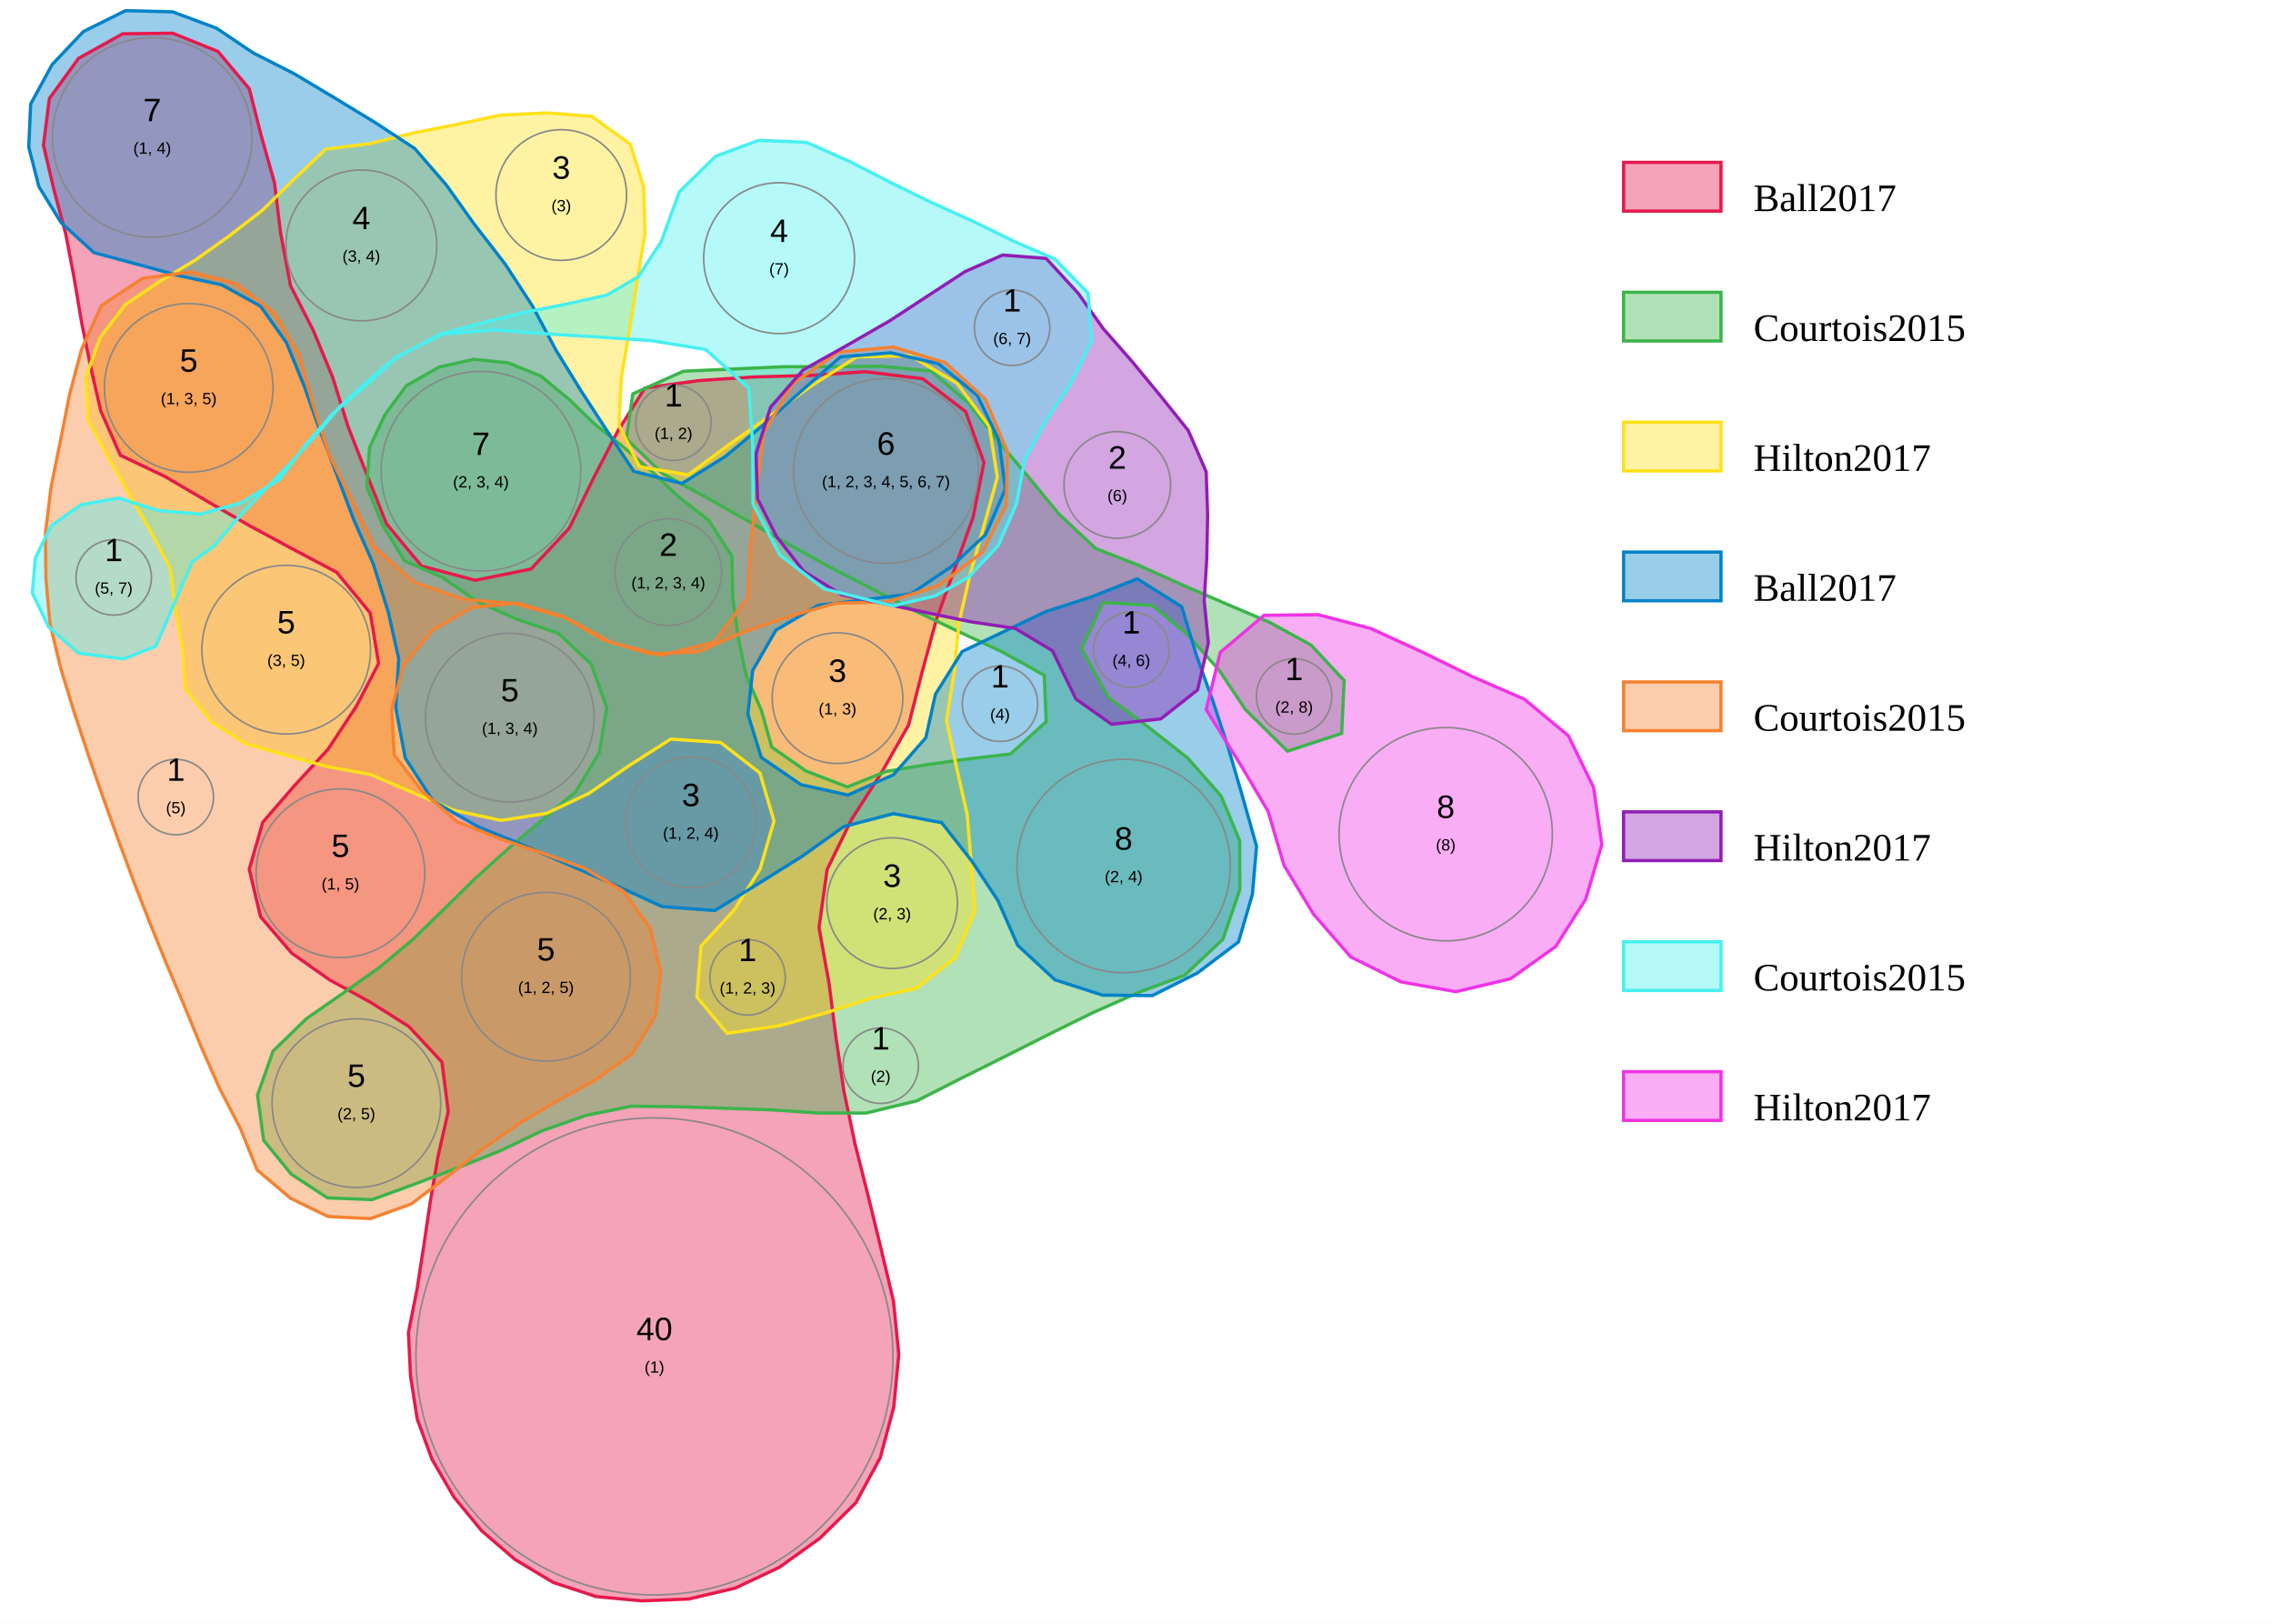
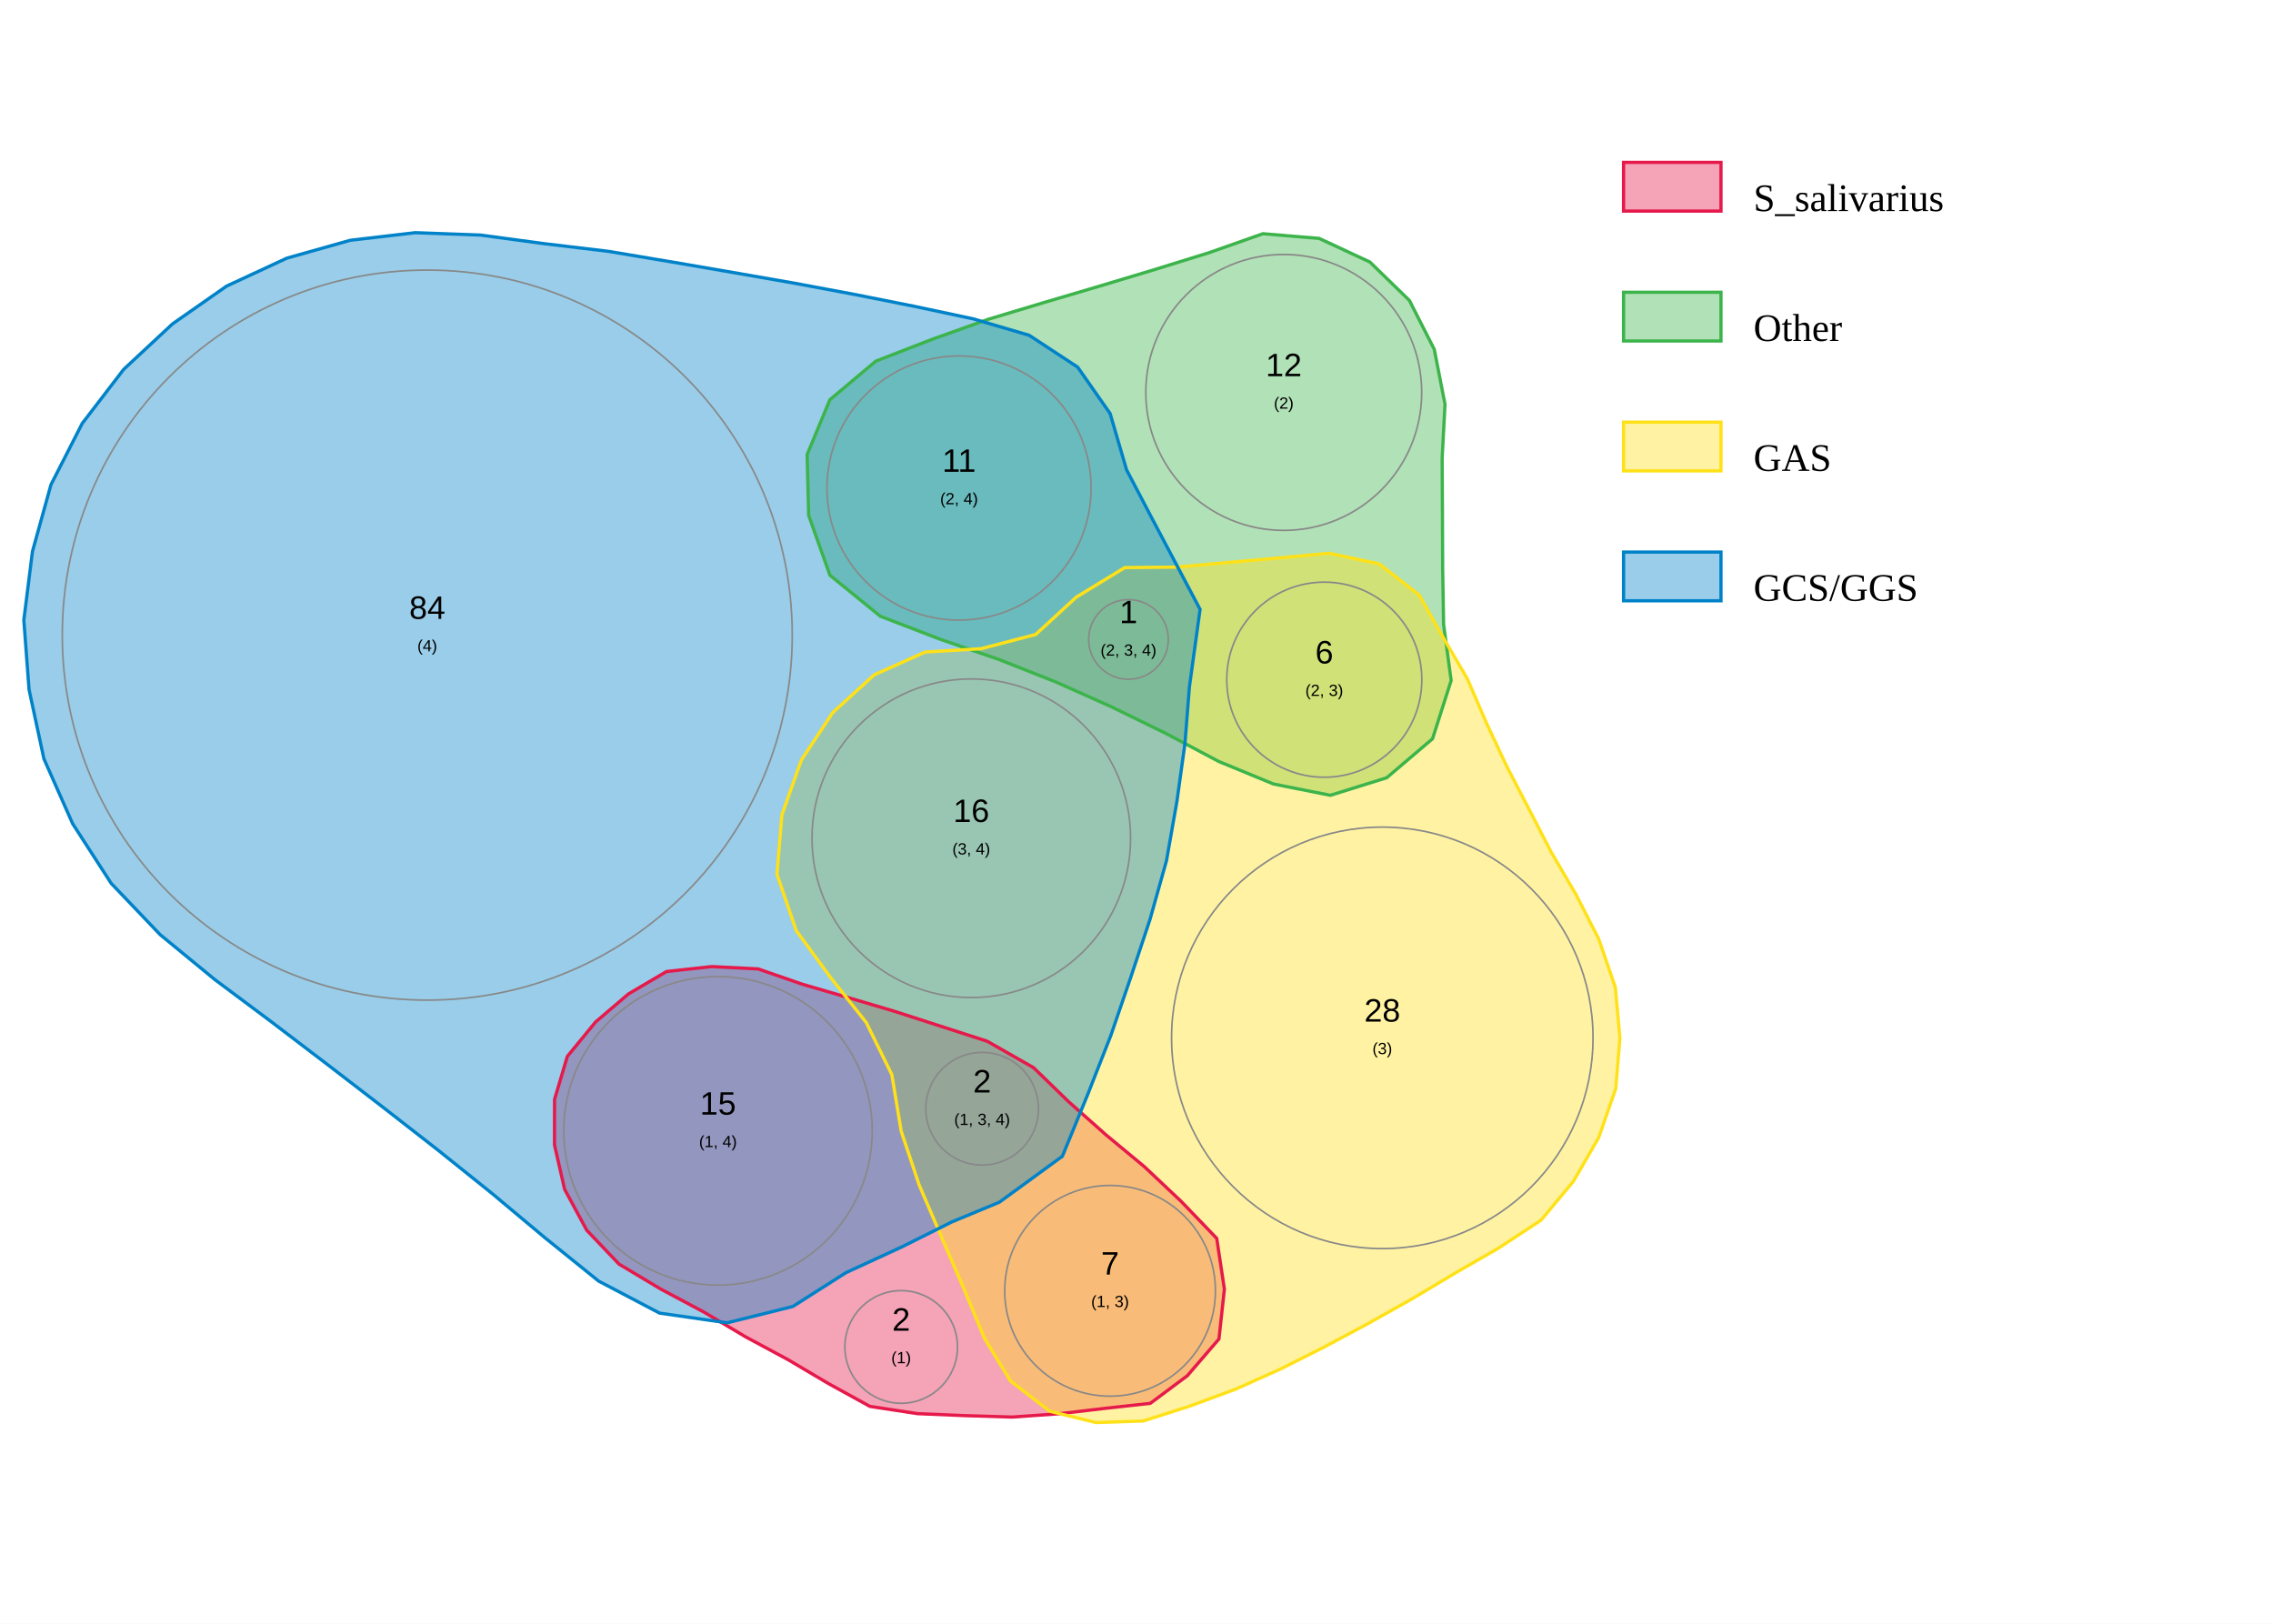
<svg xmlns="http://www.w3.org/2000/svg" xmlns:xlink="http://www.w3.org/1999/xlink" width="700" height="500">
  <defs>
    <style type="text/css">
  .borderLine {
	   stroke: none;
	   fill-opacity: 0.4;
  }
  .outLine {
	   stroke-width: 1;
	   fill: none;
  }
  .circle {
	   stroke: #888888;
	   stroke-width: 0.5;
	   fill: none;
    pointer-events: all;
  }
  .spcircle {
	   stroke: #FF2222;
	   stroke-width: 1;
	   fill: none;
    pointer-events: all;
  }
  .tLabel {
	   font-family: Arial;
    pointer-events: none;
	   font-size: 14px;
	   text-anchor: middle;
	   alignment-baseline: central;
  }
  .nLabel {
	   font-family: Arial;
    pointer-events: none;
	   font-size: 10px;
	   text-anchor: middle;
	   alignment-baseline: central;
  }
  .belong {
	   font-family: Arial;
    pointer-events: none;
	   font-size: 5px;
	   text-anchor: middle;
	   alignment-baseline: central;
  }
  .p0{
    stroke: none;
    fill: #e6194b;
  }
  .q0{
    fill: none;
    stroke: #e6194b;
  }
  .p1{
    stroke: none;
    fill: #3cb44b;
  }
  .q1{
    fill: none;
    stroke: #3cb44b;
  }
  .p2{
    stroke: none;
    fill: #ffe119;
  }
  .q2{
    fill: none;
    stroke: #ffe119;
  }
  .p3{
    stroke: none;
    fill: #0082c8;
  }
  .q3{
    fill: none;
    stroke: #0082c8;
  }
-   .p4{
-     stroke: none;
-     fill: #f58231;
-   }
-   .q4{
-     fill: none;
-     stroke: #f58231;
-   }
-   .p5{
-     stroke: none;
-     fill: #911eb4;
-   }
-   .q5{
-     fill: none;
-     stroke: #911eb4;
-   }
-   .p6{
-     stroke: none;
-     fill: #46f0f0;
-   }
-   .q6{
-     fill: none;
-     stroke: #46f0f0;
-   }
-   .p7{
-     stroke: none;
-     fill: #f032e6;
-   }
-   .q7{
-     fill: none;
-     stroke: #f032e6;
-   }

</style>
    <symbol id="bl0">
-       <path d="M 128.44 396.98 L 125.78 410.35 L 126.44 423.81 L 128.48 436.93 L 133.05 449.40 L 139.80 461.00 L 148.33 471.36 L 158.55 480.18 L 170.34 487.27 L 183.57 491.64 L 197.61 492.95 L 212.08 492.39 L 226.46 489.01 L 239.99 482.63 L 252.42 473.74 L 263.55 462.76 L 271.10 448.84 L 275.24 433.29 L 276.80 417.06 L 275.15 400.63 L 271.33 384.52 L 267.40 368.43 L 263.36 352.43 L 259.92 336.14 L 257.46 319.58 L 255.30 302.74 L 252.22 285.63 L 254.73 267.73 L 262.24 252.35 L 271.48 237.92 L 279.80 223.30 L 283.94 207.07 L 288.30 191.04 L 293.91 175.39 L 299.68 159.27 L 303.02 142.42 L 297.40 126.77 L 284.23 116.65 L 266.47 114.46 L 249.40 115.63 L 232.34 116.06 L 215.24 117.19 L 198.61 119.48 L 190.20 132.85 L 182.71 147.36 L 175.34 162.60 L 163.55 175.20 L 146.33 178.68 L 129.82 174.28 L 119.03 161.29 L 113.16 146.60 L 107.23 131.48 L 102.45 116.20 L 96.51 101.81 L 89.48 88.01 L 86.41 71.73 L 84.55 56.36 L 80.45 41.82 L 76.78 27.35 L 67.12 15.85 L 53.18 10.23 L 37.78 10.41 L 24.20 17.96 L 15.21 30.34 L 13.38 44.71 L 16.60 58.42 L 20.24 72.02 L 22.82 85.59 L 25.12 99.23 L 27.90 112.87 L 31.03 126.53 L 37.07 140.19 L 50.74 146.70 L 63.64 154.26 L 76.61 161.74 L 89.88 168.94 L 103.65 176.19 L 114.03 188.77 L 116.61 204.29 L 109.68 217.59 L 101.02 230.72 L 90.69 241.91 L 80.93 253.19 L 76.76 267.66 L 80.23 282.29 L 89.84 293.51 L 101.58 301.78 L 114.01 308.58 L 125.90 316.08 L 136.10 327.04 L 138.04 342.23 L 134.89 356.15 L 132.54 369.86 L 130.53 383.44 Z" />
+       <path d="M 170.76 352.52 L 173.87 366.20 L 180.70 378.84 L 190.66 389.28 L 203.41 396.90 L 216.70 403.99 L 229.65 411.67 L 242.71 418.70 L 255.21 426.09 L 267.91 433.07 L 282.56 435.31 L 297.15 435.92 L 311.72 436.36 L 326.18 435.34 L 340.20 433.69 L 354.24 432.14 L 365.65 423.63 L 375.39 412.32 L 377.07 396.97 L 374.71 381.34 L 363.68 369.87 L 352.38 359.22 L 340.56 349.42 L 329.10 339.25 L 318.28 328.75 L 304.02 320.63 L 289.66 315.99 L 275.34 311.37 L 261.06 307.14 L 247.04 303.06 L 233.48 298.36 L 219.22 297.64 L 205.27 299.16 L 193.59 306.03 L 183.41 314.70 L 174.72 325.30 L 170.78 338.54 Z" />
    </symbol>
    <symbol id="bl1">
-       <path d="M 156.27 261.56 L 146.23 270.60 L 136.69 280.02 L 127.11 289.31 L 116.84 297.90 L 105.70 305.79 L 94.37 313.68 L 84.11 323.64 L 79.31 337.20 L 81.20 351.15 L 89.71 361.58 L 100.86 368.87 L 114.60 369.41 L 127.70 364.61 L 140.73 359.68 L 154.01 354.39 L 166.89 348.23 L 180.46 343.47 L 194.48 340.63 L 208.78 340.81 L 223.12 341.26 L 237.61 341.76 L 251.99 342.73 L 266.70 342.75 L 282.32 338.99 L 295.97 332.06 L 309.48 325.34 L 323.02 318.50 L 336.56 311.83 L 350.45 305.67 L 364.83 300.31 L 376.63 289.20 L 381.82 273.96 L 381.76 258.90 L 376.10 245.18 L 365.78 233.44 L 353.52 223.80 L 341.38 214.76 L 333.04 199.71 L 339.65 185.54 L 354.87 186.42 L 365.37 195.11 L 375.36 206.26 L 383.49 218.43 L 396.50 231.31 L 413.17 225.83 L 413.96 209.56 L 403.75 198.63 L 391.05 191.67 L 377.56 185.92 L 364.19 180.16 L 350.88 174.16 L 337.45 168.91 L 326.05 158.22 L 316.74 146.91 L 307.29 135.70 L 298.33 124.17 L 286.70 114.22 L 271.44 112.80 L 256.74 112.89 L 241.59 112.92 L 225.82 113.63 L 210.47 114.31 L 194.88 121.28 L 192.88 135.12 L 204.01 145.83 L 217.99 153.43 L 231.26 160.95 L 244.09 168.27 L 256.92 175.37 L 269.78 181.94 L 282.49 188.44 L 295.22 194.49 L 308.48 200.64 L 321.60 207.94 L 322.18 222.23 L 311.21 232.18 L 298.05 233.71 L 285.37 235.48 L 272.82 237.56 L 260.96 242.32 L 248.22 237.42 L 237.65 230.04 L 234.53 218.86 L 229.75 207.85 L 227.25 195.95 L 225.66 183.85 L 225.38 171.22 L 218.18 160.14 L 209.08 153.10 L 200.79 145.20 L 192.11 137.76 L 183.23 130.70 L 175.26 122.99 L 166.54 115.79 L 156.51 111.73 L 145.92 110.65 L 135.20 113.04 L 125.12 118.77 L 118.50 127.79 L 113.79 137.88 L 112.96 149.91 L 117.82 161.65 L 124.59 172.69 L 136.29 177.81 L 147.12 185.35 L 159.31 190.71 L 171.95 195.02 L 182.04 204.45 L 186.86 217.91 L 184.58 231.75 L 177.33 243.77 L 166.66 252.74 Z" />
+       <path d="M 321.71 93.10 L 304.39 98.30 L 286.96 104.52 L 269.71 111.21 L 255.58 123.08 L 248.57 139.97 L 249.04 158.70 L 255.60 177.14 L 271.11 189.76 L 289.41 196.80 L 307.54 203.04 L 325.13 209.99 L 342.18 217.60 L 358.98 225.81 L 375.33 234.48 L 392.18 241.42 L 409.70 244.90 L 427.05 239.50 L 441.17 227.49 L 446.90 209.56 L 444.58 192.29 L 444.29 175.05 L 444.22 158.01 L 444.13 141.10 L 445.01 124.47 L 441.70 107.56 L 434.04 92.51 L 421.87 80.68 L 406.24 73.41 L 388.93 71.97 L 372.39 77.80 L 355.61 83.00 L 338.74 88.07 Z" />
    </symbol>
    <symbol id="bl2">
-       <path d="M 80.81 64.74 L 70.64 72.61 L 60.14 80.09 L 49.07 86.72 L 38.54 93.88 L 30.89 103.87 L 26.48 115.88 L 27.04 129.01 L 33.09 140.42 L 39.46 151.60 L 46.33 163.48 L 52.39 174.94 L 54.05 187.97 L 56.26 199.94 L 57.07 212.05 L 65.22 222.34 L 75.70 229.03 L 87.87 232.52 L 100.69 236.04 L 114.10 238.49 L 126.76 243.92 L 139.79 249.51 L 154.31 252.63 L 168.36 250.45 L 181.43 244.27 L 193.74 235.76 L 206.57 227.59 L 221.90 228.63 L 234.01 238.01 L 238.36 252.83 L 234.06 267.63 L 226.19 280.10 L 215.88 291.36 L 214.63 307.02 L 223.94 318.19 L 240.16 315.82 L 254.64 311.79 L 268.17 307.40 L 282.15 304.33 L 294.06 295.05 L 300.32 280.40 L 299.12 265.95 L 297.85 250.77 L 294.55 236.17 L 291.48 221.84 L 293.91 206.82 L 295.32 191.76 L 298.75 176.89 L 303.02 161.95 L 307.16 146.90 L 304.63 131.21 L 294.73 118.03 L 280.34 109.51 L 263.84 109.91 L 249.63 118.97 L 236.95 128.21 L 224.18 137.15 L 211.94 146.23 L 196.90 143.73 L 190.61 130.89 L 191.31 116.49 L 193.83 101.73 L 196.17 86.85 L 198.64 71.85 L 198.22 57.54 L 194.10 44.40 L 182.24 35.82 L 168.45 34.78 L 154.19 35.43 L 140.54 38.34 L 127.04 40.99 L 113.70 44.24 L 100.32 45.92 L 89.99 55.72 Z" />
+       <path d="M 240.79 250.94 L 239.28 269.24 L 245.22 286.58 L 255.87 301.12 L 266.78 314.88 L 274.66 330.94 L 277.54 348.36 L 283.10 364.97 L 289.93 380.89 L 296.72 396.57 L 303.17 412.09 L 311.19 425.26 L 323.26 434.56 L 337.50 438.04 L 352.06 437.57 L 366.28 433.03 L 380.40 427.82 L 394.23 421.62 L 407.82 414.78 L 421.34 407.55 L 434.83 399.97 L 448.08 392.05 L 461.40 384.39 L 474.59 375.72 L 484.60 363.69 L 492.34 350.28 L 497.59 335.22 L 498.87 319.67 L 497.46 304.02 L 492.34 289.14 L 485.37 275.49 L 477.73 262.44 L 470.84 249.11 L 464.00 235.95 L 457.76 222.62 L 451.90 209.06 L 444.37 196.20 L 437.08 183.26 L 424.72 173.63 L 409.34 170.37 L 393.73 171.82 L 378.05 173.22 L 362.35 174.63 L 346.38 174.78 L 331.43 183.90 L 318.94 195.38 L 302.11 199.76 L 284.92 200.78 L 269.22 207.80 L 256.43 219.45 L 246.80 234.01 Z" />
    </symbol>
    <symbol id="bl3">
-       <path d="M 66.65 8.67 L 53.12 3.64 L 38.65 3.28 L 25.70 9.70 L 16.06 19.88 L 9.45 32.01 L 8.85 45.29 L 11.97 57.46 L 18.79 68.55 L 28.95 77.81 L 41.98 81.30 L 55.08 84.89 L 68.26 87.70 L 80.22 94.28 L 88.21 105.50 L 93.57 118.61 L 98.43 132.33 L 103.70 146.10 L 108.92 159.99 L 114.97 173.67 L 119.62 188.61 L 122.79 202.83 L 121.88 217.98 L 124.80 233.42 L 133.37 246.66 L 147.25 254.58 L 161.45 260.37 L 175.57 266.49 L 189.79 272.70 L 203.88 279.16 L 220.14 280.38 L 233.57 272.09 L 246.97 263.72 L 259.88 254.52 L 275.13 250.55 L 289.99 253.32 L 299.24 265.10 L 307.33 277.32 L 313.42 291.10 L 324.88 301.72 L 339.55 306.44 L 354.86 306.58 L 368.73 299.64 L 381.41 290.05 L 385.69 275.41 L 386.97 260.59 L 382.76 245.64 L 378.40 230.73 L 373.61 216.12 L 368.49 201.91 L 363.93 186.84 L 350.23 178.23 L 336.38 183.70 L 322.03 188.35 L 309.06 194.52 L 296.32 200.61 L 288.08 213.78 L 285.13 227.15 L 275.13 238.58 L 261.13 244.82 L 246.65 241.62 L 234.44 233.23 L 230.32 219.87 L 231.81 206.45 L 238.94 194.06 L 251.98 186.37 L 266.21 184.73 L 280.53 182.86 L 292.83 174.59 L 303.53 164.62 L 309.64 150.58 L 307.60 135.41 L 300.93 121.66 L 288.97 111.99 L 274.30 108.64 L 258.83 109.90 L 246.62 120.56 L 235.28 130.67 L 223.38 140.56 L 210.00 148.89 L 195.17 145.13 L 187.20 133.06 L 179.18 120.73 L 171.21 107.82 L 164.04 94.33 L 155.64 81.41 L 146.06 69.03 L 137.44 56.95 L 127.71 45.73 L 115.46 37.69 L 103.01 30.13 L 90.50 22.65 L 77.97 16.29 Z" />
-     </symbol>
-     <symbol id="bl4">
-       <path d="M 14.14 178.09 L 15.38 192.01 L 18.66 205.62 L 22.76 219.06 L 27.19 232.44 L 31.79 245.70 L 36.48 258.75 L 41.27 271.67 L 46.27 284.47 L 51.44 297.18 L 56.80 309.80 L 62.04 322.54 L 67.65 335.20 L 74.01 347.44 L 79.20 360.28 L 89.54 369.03 L 101.05 374.61 L 114.11 375.25 L 126.70 370.70 L 137.55 362.48 L 148.38 354.04 L 159.61 346.14 L 171.32 339.16 L 183.20 332.69 L 194.58 324.61 L 201.81 312.89 L 203.43 299.32 L 200.20 285.74 L 191.97 274.42 L 179.90 267.33 L 166.93 262.64 L 153.80 258.23 L 140.78 253.07 L 130.01 243.62 L 121.40 232.45 L 120.62 218.44 L 124.22 205.01 L 133.10 194.19 L 145.30 187.08 L 159.35 185.70 L 173.21 189.79 L 185.85 197.06 L 199.99 201.31 L 214.86 200.77 L 228.60 194.79 L 242.93 189.87 L 257.25 185.76 L 273.09 185.36 L 289.18 180.31 L 302.45 170.14 L 309.89 155.65 L 310.26 139.11 L 303.41 122.87 L 291.13 111.69 L 275.13 106.85 L 258.08 108.45 L 244.18 118.16 L 235.10 133.39 L 233.07 150.66 L 231.21 167.29 L 230.28 184.07 L 219.93 197.71 L 203.71 201.80 L 188.38 197.93 L 174.38 190.30 L 158.37 185.85 L 142.79 184.57 L 127.48 179.26 L 115.27 168.41 L 108.46 154.22 L 101.28 139.84 L 96.39 124.57 L 92.21 109.67 L 84.61 96.42 L 72.80 87.39 L 58.72 83.71 L 43.89 85.72 L 31.29 94.02 L 25.11 107.53 L 21.40 121.56 L 18.61 135.78 L 15.73 149.96 L 13.98 164.18 Z" />
-     </symbol>
-     <symbol id="bl5">
-       <path d="M 308.74 78.54 L 297.22 83.62 L 286.26 90.77 L 274.06 98.75 L 260.89 106.32 L 247.34 113.91 L 237.29 125.41 L 232.81 139.73 L 233.31 153.63 L 239.22 165.34 L 247.57 175.97 L 259.24 183.15 L 272.62 185.96 L 285.98 188.79 L 299.17 191.50 L 312.63 193.51 L 324.10 200.38 L 331.37 215.27 L 342.32 223.01 L 357.47 221.37 L 368.81 212.45 L 372.13 197.98 L 370.85 185.03 L 371.64 171.96 L 371.91 158.70 L 371.46 145.28 L 365.94 132.57 L 357.43 121.97 L 348.78 111.49 L 339.73 101.16 L 332.01 90.27 L 322.16 79.57 Z" />
-     </symbol>
-     <symbol id="bl6">
-       <path d="M 10.89 171.81 L 9.95 182.63 L 14.98 193.08 L 24.20 201.15 L 38.07 202.91 L 47.97 198.98 L 59.22 173.02 L 65.92 168.17 L 73.23 159.62 L 81.23 151.15 L 89.40 142.66 L 97.25 134.07 L 104.69 125.20 L 113.20 117.36 L 121.76 110.14 L 136.22 102.89 L 152.33 101.59 L 168.63 102.82 L 184.68 103.81 L 200.53 104.89 L 217.33 107.61 L 230.59 119.54 L 231.81 137.34 L 231.91 155.21 L 240.23 170.97 L 253.81 181.34 L 275.00 186.57 L 288.11 183.45 L 298.25 177.76 L 307.46 167.95 L 313.05 155.07 L 315.58 141.54 L 322.40 129.14 L 329.90 117.94 L 336.20 104.99 L 335.07 90.26 L 324.87 79.76 L 312.35 74.37 L 299.95 68.29 L 287.23 62.54 L 274.69 56.41 L 261.87 49.82 L 248.34 43.82 L 233.59 43.23 L 220.35 48.14 L 209.20 59.08 L 203.64 74.38 L 196.55 85.25 L 186.90 90.86 L 174.15 93.69 L 160.84 96.31 L 148.45 99.46 L 135.30 102.96 L 121.75 110.37 L 112.47 118.90 L 102.49 127.36 L 94.08 137.00 L 86.13 147.61 L 74.31 154.79 L 61.67 158.31 L 48.68 157.22 L 36.51 153.36 L 24.87 155.44 L 15.71 161.96 Z" />
-     </symbol>
-     <symbol id="bl7">
-       <path d="M 405.92 189.28 L 389.29 189.47 L 375.80 200.89 L 371.45 218.48 L 382.35 235.98 L 390.53 249.84 L 395.42 266.43 L 404.50 281.48 L 415.99 294.67 L 431.42 302.35 L 448.33 305.37 L 465.17 301.39 L 479.10 291.46 L 488.34 276.89 L 493.30 260.08 L 490.77 242.48 L 483.02 226.58 L 469.48 215.32 L 453.50 208.39 L 437.92 200.75 L 422.12 193.52 Z" />
+       <path d="M 127.89 71.65 L 107.88 73.99 L 88.32 79.50 L 69.78 88.10 L 53.12 99.74 L 38.08 113.75 L 25.32 130.39 L 15.70 149.24 L 10.00 169.80 L 7.34 190.94 L 8.95 212.36 L 13.53 233.68 L 22.37 253.64 L 34.23 272.00 L 49.33 287.82 L 66.19 301.67 L 83.64 314.70 L 100.88 327.83 L 117.95 340.96 L 134.86 354.13 L 151.51 367.49 L 167.83 381.15 L 184.36 394.49 L 203.13 404.35 L 223.93 407.34 L 244.16 402.31 L 260.53 391.89 L 277.77 383.94 L 293.09 376.29 L 307.80 370.18 L 327.17 356.05 L 334.96 337.07 L 342.10 318.85 L 348.26 300.86 L 354.16 283.12 L 359.24 265.02 L 362.44 246.82 L 364.92 228.99 L 366.30 211.46 L 369.58 187.64 L 363.24 175.65 L 355.02 160.10 L 346.94 144.67 L 341.88 127.35 L 331.88 113.05 L 316.94 103.24 L 299.70 98.18 L 281.85 94.38 L 263.58 90.74 L 244.90 87.25 L 225.93 83.94 L 206.74 80.64 L 187.34 77.39 L 167.66 75.04 L 147.98 72.38 Z" />
    </symbol>
  </defs>
  <rect width="700" height="500" style="fill:#fff;stroke-width:0" />
  <use class="p0 borderLine" xlink:href="#bl0" />
  <use class="p1 borderLine" xlink:href="#bl1" />
  <use class="p2 borderLine" xlink:href="#bl2" />
  <use class="p3 borderLine" xlink:href="#bl3" />
-   <use class="p4 borderLine" xlink:href="#bl4" />
-   <use class="p5 borderLine" xlink:href="#bl5" />
-   <use class="p6 borderLine" xlink:href="#bl6" />
-   <use class="p7 borderLine" xlink:href="#bl7" />
  <use class="q0 outLine" xlink:href="#bl0" />
  <use class="q1 outLine" xlink:href="#bl1" />
  <use class="q2 outLine" xlink:href="#bl2" />
  <use class="q3 outLine" xlink:href="#bl3" />
-   <use class="q4 outLine" xlink:href="#bl4" />
-   <use class="q5 outLine" xlink:href="#bl5" />
-   <use class="q6 outLine" xlink:href="#bl6" />
-   <use class="q7 outLine" xlink:href="#bl7" />
-   <circle class="circle" cx="201.541" cy="417.683" r="73.448" />
-   <text class="tLabel" x="201.54" y="397.68" />
-   <text class="nLabel" x="201.54" y="412.68">40</text>
-   <text class="belong" x="201.54" y="422.68">(1)</text>
-   <circle class="circle" cx="207.418" cy="130.172" r="11.613" />
-   <text class="tLabel" x="207.42" y="110.17" />
-   <text class="nLabel" x="207.42" y="125.17">1</text>
-   <text class="belong" x="207.42" y="135.17">(1, 2)</text>
-   <circle class="circle" cx="230.231" cy="300.955" r="11.613" />
-   <text class="tLabel" x="230.23" y="280.95" />
-   <text class="nLabel" x="230.23" y="295.95">1</text>
-   <text class="belong" x="230.23" y="305.95">(1, 2, 3)</text>
-   <circle class="circle" cx="205.809" cy="176.18" r="16.423" />
-   <text class="tLabel" x="205.81" y="156.18" />
-   <text class="nLabel" x="205.81" y="171.18">2</text>
-   <text class="belong" x="205.81" y="181.18">(1, 2, 3, 4)</text>
-   <circle class="circle" cx="272.853" cy="145.029" r="28.446" />
-   <text class="tLabel" x="272.85" y="125.03" />
-   <text class="nLabel" x="272.85" y="140.03">6</text>
-   <text class="belong" x="272.85" y="150.03">(1, 2, 3, 4, 5, 6, 7)</text>
-   <circle class="circle" cx="271.221" cy="328.169" r="11.613" />
-   <text class="tLabel" x="271.22" y="308.17" />
-   <text class="nLabel" x="271.22" y="323.17">1</text>
-   <text class="belong" x="271.22" y="333.17">(2)</text>
-   <circle class="circle" cx="274.741" cy="278.1" r="20.114" />
-   <text class="tLabel" x="274.74" y="258.10" />
-   <text class="nLabel" x="274.74" y="273.10">3</text>
-   <text class="belong" x="274.74" y="283.10">(2, 3)</text>
-   <circle class="circle" cx="148.111" cy="145.101" r="30.725" />
-   <text class="tLabel" x="148.11" y="125.10" />
-   <text class="nLabel" x="148.11" y="140.10">7</text>
-   <text class="belong" x="148.11" y="150.10">(2, 3, 4)</text>
-   <circle class="circle" cx="346.043" cy="266.663" r="32.847" />
-   <text class="tLabel" x="346.04" y="246.66" />
-   <text class="nLabel" x="346.04" y="261.66">8</text>
-   <text class="belong" x="346.04" y="271.66">(2, 4)</text>
-   <circle class="circle" cx="109.753" cy="339.682" r="25.968" />
-   <text class="tLabel" x="109.75" y="319.68" />
-   <text class="nLabel" x="109.75" y="334.68">5</text>
-   <text class="belong" x="109.75" y="344.68">(2, 5)</text>
-   <circle class="circle" cx="398.527" cy="214.44" r="11.613" />
-   <text class="tLabel" x="398.53" y="194.44" />
-   <text class="nLabel" x="398.53" y="209.44">1</text>
-   <text class="belong" x="398.53" y="219.44">(2, 8)</text>
-   <circle class="circle" cx="172.846" cy="60.052" r="20.114" />
-   <text class="tLabel" x="172.85" y="40.05" />
-   <text class="nLabel" x="172.85" y="55.05">3</text>
-   <text class="belong" x="172.85" y="65.05">(3)</text>
-   <circle class="circle" cx="257.925" cy="214.987" r="20.114" />
-   <text class="tLabel" x="257.92" y="194.99" />
-   <text class="nLabel" x="257.92" y="209.99">3</text>
-   <text class="belong" x="257.92" y="219.99">(1, 3)</text>
-   <circle class="circle" cx="157.008" cy="220.993" r="25.968" />
-   <text class="tLabel" x="157.01" y="200.99" />
-   <text class="nLabel" x="157.01" y="215.99">5</text>
-   <text class="belong" x="157.01" y="225.99">(1, 3, 4)</text>
-   <circle class="circle" cx="111.282" cy="75.57" r="23.226" />
-   <text class="tLabel" x="111.28" y="55.57" />
-   <text class="nLabel" x="111.28" y="70.57">4</text>
-   <text class="belong" x="111.28" y="80.57">(3, 4)</text>
-   <circle class="circle" cx="88.143" cy="200.054" r="25.968" />
-   <text class="tLabel" x="88.14" y="180.05" />
-   <text class="nLabel" x="88.14" y="195.05">5</text>
-   <text class="belong" x="88.14" y="205.05">(3, 5)</text>
-   <circle class="circle" cx="58.119" cy="119.447" r="25.968" />
-   <text class="tLabel" x="58.12" y="99.45" />
-   <text class="nLabel" x="58.12" y="114.45">5</text>
-   <text class="belong" x="58.12" y="124.45">(1, 3, 5)</text>
-   <circle class="circle" cx="307.958" cy="216.701" r="11.613" />
-   <text class="tLabel" x="307.96" y="196.70" />
-   <text class="nLabel" x="307.96" y="211.70">1</text>
-   <text class="belong" x="307.96" y="221.70">(4)</text>
-   <circle class="circle" cx="46.883" cy="42.326" r="30.725" />
-   <text class="tLabel" x="46.88" y="22.33" />
-   <text class="nLabel" x="46.88" y="37.33">7</text>
-   <text class="belong" x="46.88" y="47.33">(1, 4)</text>
-   <circle class="circle" cx="212.764" cy="253.241" r="20.114" />
-   <text class="tLabel" x="212.76" y="233.24" />
-   <text class="nLabel" x="212.76" y="248.24">3</text>
-   <text class="belong" x="212.76" y="258.24">(1, 2, 4)</text>
-   <circle class="circle" cx="348.413" cy="200.078" r="11.613" />
-   <text class="tLabel" x="348.41" y="180.08" />
-   <text class="nLabel" x="348.41" y="195.08">1</text>
-   <text class="belong" x="348.41" y="205.08">(4, 6)</text>
-   <circle class="circle" cx="54.145" cy="245.433" r="11.613" />
-   <text class="tLabel" x="54.15" y="225.43" />
-   <text class="nLabel" x="54.15" y="240.43">1</text>
-   <text class="belong" x="54.15" y="250.43">(5)</text>
-   <circle class="circle" cx="104.838" cy="268.89" r="25.968" />
-   <text class="tLabel" x="104.84" y="248.89" />
-   <text class="nLabel" x="104.84" y="263.89">5</text>
-   <text class="belong" x="104.84" y="273.89">(1, 5)</text>
-   <circle class="circle" cx="168.143" cy="300.771" r="25.968" />
-   <text class="tLabel" x="168.14" y="280.77" />
-   <text class="nLabel" x="168.14" y="295.77">5</text>
-   <text class="belong" x="168.14" y="305.77">(1, 2, 5)</text>
-   <circle class="circle" cx="35.018" cy="177.804" r="11.613" />
-   <text class="tLabel" x="35.02" y="157.80" />
-   <text class="nLabel" x="35.02" y="172.80">1</text>
-   <text class="belong" x="35.02" y="182.80">(5, 7)</text>
-   <circle class="circle" cx="344.089" cy="149.332" r="16.423" />
-   <text class="tLabel" x="344.09" y="129.33" />
-   <text class="nLabel" x="344.09" y="144.33">2</text>
-   <text class="belong" x="344.09" y="154.33">(6)</text>
-   <circle class="circle" cx="311.694" cy="100.941" r="11.613" />
-   <text class="tLabel" x="311.69" y="80.94" />
-   <text class="nLabel" x="311.69" y="95.94">1</text>
-   <text class="belong" x="311.69" y="105.94">(6, 7)</text>
-   <circle class="circle" cx="239.935" cy="79.495" r="23.226" />
-   <text class="tLabel" x="239.94" y="59.50" />
-   <text class="nLabel" x="239.94" y="74.50">4</text>
-   <text class="belong" x="239.94" y="84.50">(7)</text>
-   <circle class="circle" cx="445.227" cy="256.882" r="32.847" />
-   <text class="tLabel" x="445.23" y="236.88" />
-   <text class="nLabel" x="445.23" y="251.88">8</text>
-   <text class="belong" x="445.23" y="261.88">(8)</text>
+   <circle class="circle" cx="277.535" cy="414.767" r="17.344" />
+   <text class="tLabel" x="277.53" y="394.77" />
+   <text class="nLabel" x="277.53" y="409.77">2</text>
+   <text class="belong" x="277.53" y="419.77">(1)</text>
+   <circle class="circle" cx="395.349" cy="120.842" r="42.484" />
+   <text class="tLabel" x="395.35" y="100.84" />
+   <text class="nLabel" x="395.35" y="115.84">12</text>
+   <text class="belong" x="395.35" y="125.84">(2)</text>
+   <circle class="circle" cx="407.834" cy="209.298" r="30.041" />
+   <text class="tLabel" x="407.83" y="189.30" />
+   <text class="nLabel" x="407.83" y="204.30">6</text>
+   <text class="belong" x="407.83" y="214.30">(2, 3)</text>
+   <circle class="circle" cx="347.531" cy="196.899" r="12.264" />
+   <text class="tLabel" x="347.53" y="176.90" />
+   <text class="nLabel" x="347.53" y="191.90">1</text>
+   <text class="belong" x="347.53" y="201.90">(2, 3, 4)</text>
+   <circle class="circle" cx="295.351" cy="150.284" r="40.675" />
+   <text class="tLabel" x="295.35" y="130.28" />
+   <text class="nLabel" x="295.35" y="145.28">11</text>
+   <text class="belong" x="295.35" y="155.28">(2, 4)</text>
+   <circle class="circle" cx="425.698" cy="319.587" r="64.895" />
+   <text class="tLabel" x="425.70" y="299.59" />
+   <text class="nLabel" x="425.70" y="314.59">28</text>
+   <text class="belong" x="425.70" y="324.59">(3)</text>
+   <circle class="circle" cx="341.859" cy="397.479" r="32.447" />
+   <text class="tLabel" x="341.86" y="377.48" />
+   <text class="nLabel" x="341.86" y="392.48">7</text>
+   <text class="belong" x="341.86" y="402.48">(1, 3)</text>
+   <circle class="circle" cx="302.46" cy="341.408" r="17.344" />
+   <text class="tLabel" x="302.46" y="321.41" />
+   <text class="nLabel" x="302.46" y="336.41">2</text>
+   <text class="belong" x="302.46" y="346.41">(1, 3, 4)</text>
+   <circle class="circle" cx="299.123" cy="258.123" r="49.056" />
+   <text class="tLabel" x="299.12" y="238.12" />
+   <text class="nLabel" x="299.12" y="253.12">16</text>
+   <text class="belong" x="299.12" y="263.12">(3, 4)</text>
+   <circle class="circle" cx="131.581" cy="195.57" r="112.401" />
+   <text class="tLabel" x="131.58" y="175.57" />
+   <text class="nLabel" x="131.58" y="190.57">84</text>
+   <text class="belong" x="131.58" y="200.57">(4)</text>
+   <circle class="circle" cx="221.115" cy="348.225" r="47.498" />
+   <text class="tLabel" x="221.11" y="328.23" />
+   <text class="nLabel" x="221.11" y="343.23">15</text>
+   <text class="belong" x="221.11" y="353.23">(1, 4)</text>
  <rect class="p0 borderLine" x="500.00" y="50.00" width="30.00" height="15.00" />
  <rect class="q0" x="500.00" y="50.00" width="30.00" height="15.00" />
-   <text class="legend" x="540.00" y="65.00">Ball2017</text>
+   <text class="legend" x="540.00" y="65.00">S_salivarius</text>
  <rect class="p1 borderLine" x="500.00" y="90.00" width="30.00" height="15.00" />
  <rect class="q1" x="500.00" y="90.00" width="30.00" height="15.00" />
-   <text class="legend" x="540.00" y="105.00">Courtois2015</text>
+   <text class="legend" x="540.00" y="105.00">Other</text>
  <rect class="p2 borderLine" x="500.00" y="130.00" width="30.00" height="15.00" />
  <rect class="q2" x="500.00" y="130.00" width="30.00" height="15.00" />
-   <text class="legend" x="540.00" y="145.00">Hilton2017</text>
+   <text class="legend" x="540.00" y="145.00">GAS</text>
  <rect class="p3 borderLine" x="500.00" y="170.00" width="30.00" height="15.00" />
  <rect class="q3" x="500.00" y="170.00" width="30.00" height="15.00" />
-   <text class="legend" x="540.00" y="185.00">Ball2017</text>
-   <rect class="p4 borderLine" x="500.00" y="210.00" width="30.00" height="15.00" />
-   <rect class="q4" x="500.00" y="210.00" width="30.00" height="15.00" />
-   <text class="legend" x="540.00" y="225.00">Courtois2015</text>
-   <rect class="p5 borderLine" x="500.00" y="250.00" width="30.00" height="15.00" />
-   <rect class="q5" x="500.00" y="250.00" width="30.00" height="15.00" />
-   <text class="legend" x="540.00" y="265.00">Hilton2017</text>
-   <rect class="p6 borderLine" x="500.00" y="290.00" width="30.00" height="15.00" />
-   <rect class="q6" x="500.00" y="290.00" width="30.00" height="15.00" />
-   <text class="legend" x="540.00" y="305.00">Courtois2015</text>
-   <rect class="p7 borderLine" x="500.00" y="330.00" width="30.00" height="15.00" />
-   <rect class="q7" x="500.00" y="330.00" width="30.00" height="15.00" />
-   <text class="legend" x="540.00" y="345.00">Hilton2017</text>
+   <text class="legend" x="540.00" y="185.00">GCS/GGS</text>
</svg>
